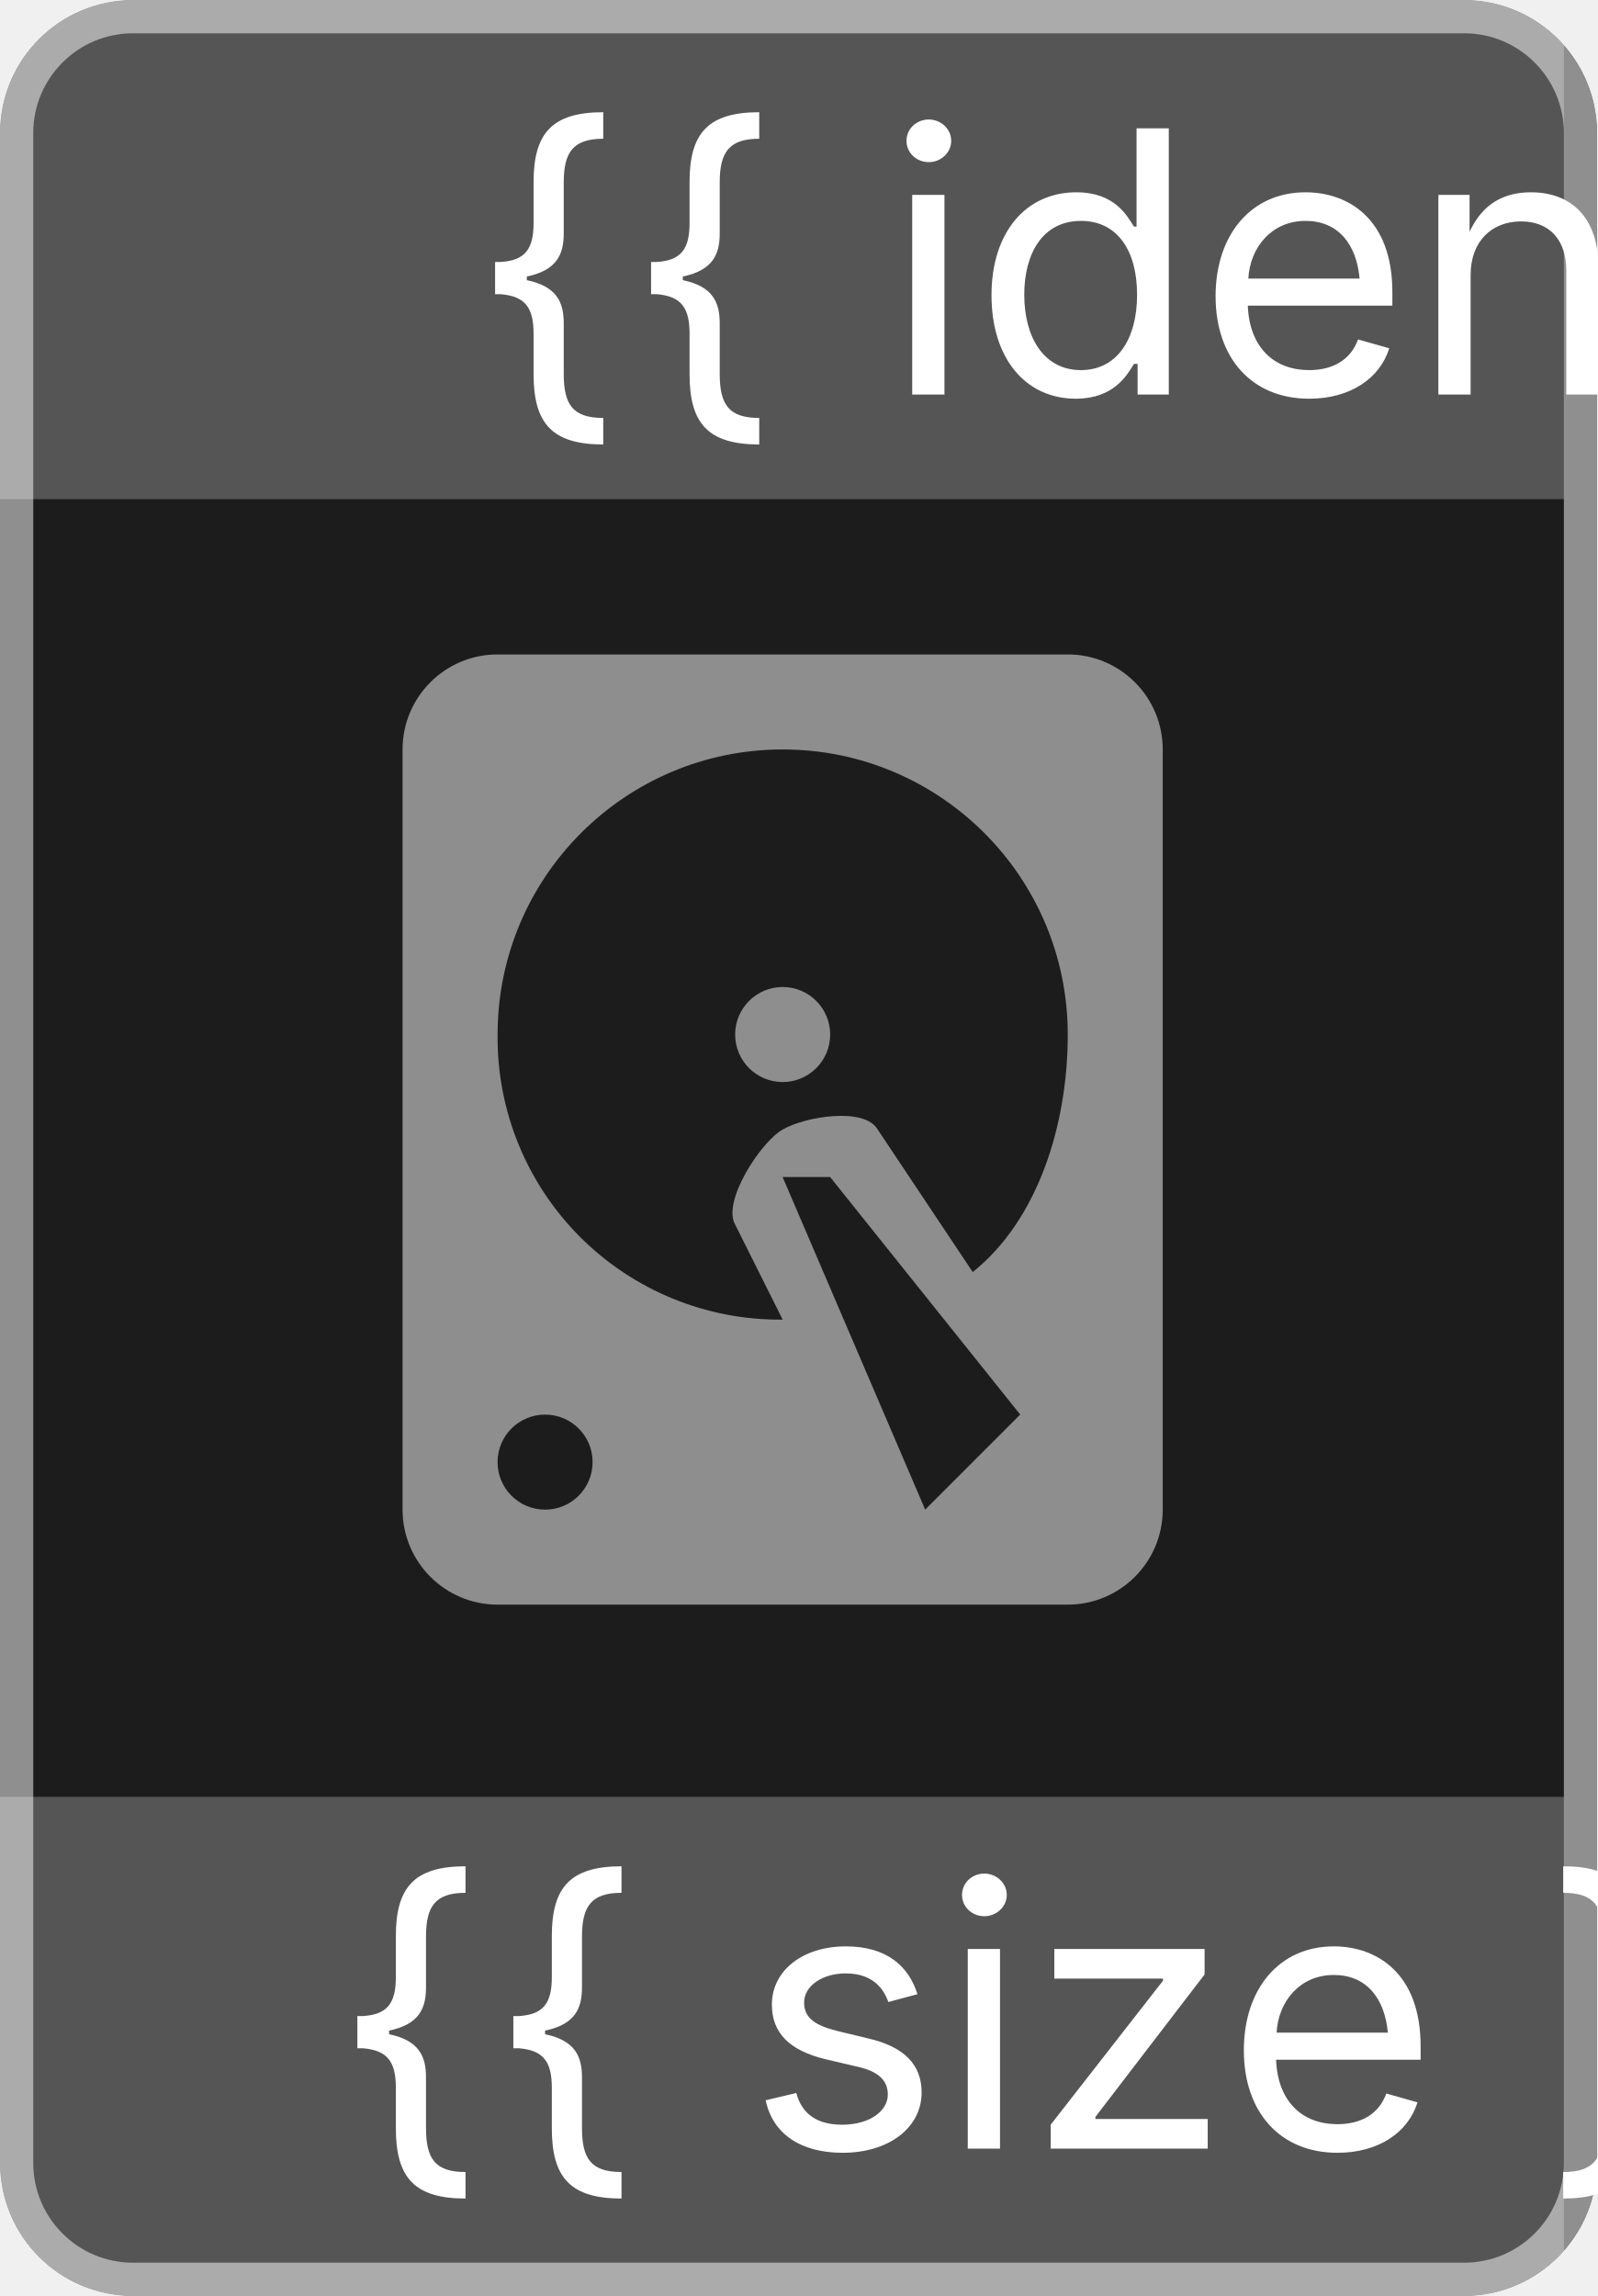
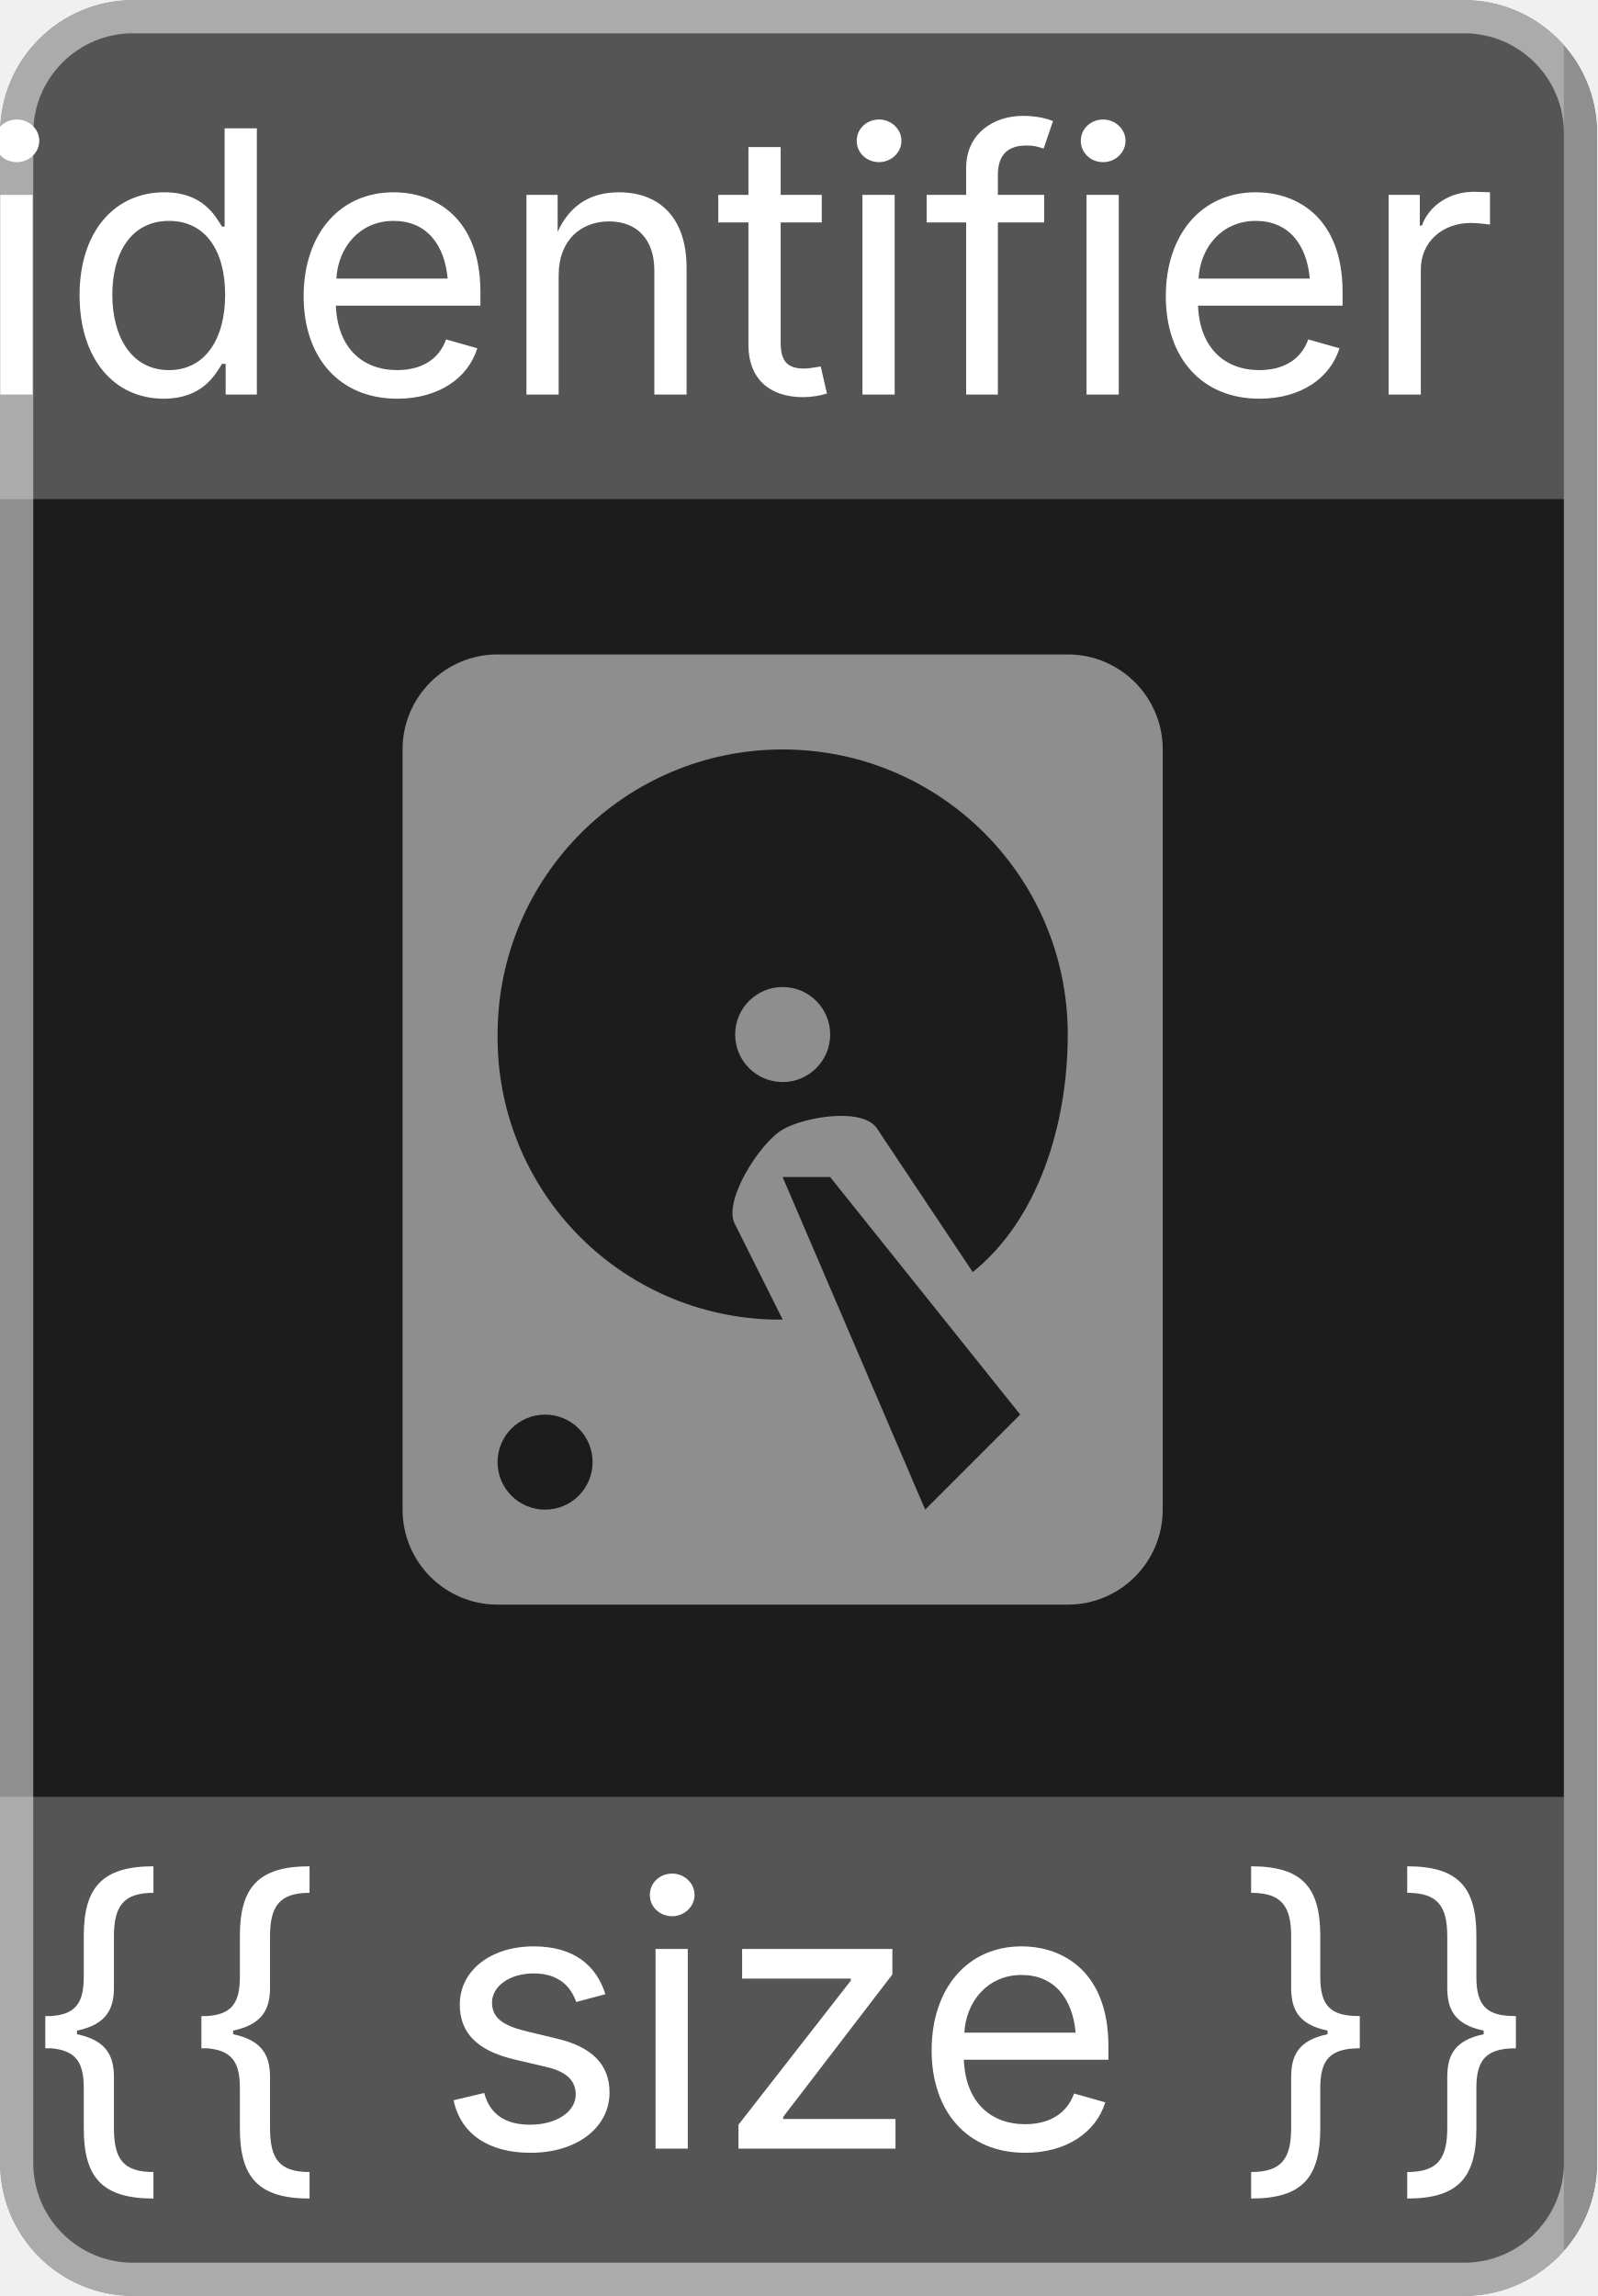
<svg xmlns="http://www.w3.org/2000/svg" id="Disk_Icon_Mini" data-name="Disk Icon Mini" width="48" height="69" viewBox="0 0 48 69">
  <defs>
    <clipPath id="clip-path">
      <rect id="Mask_Rounded_Corners" data-name="Mask Rounded Corners" width="48" height="69" rx="4" transform="translate(-0.039)" fill="none" stroke="#414141" stroke-width="1" />
    </clipPath>
    <filter id="BG_Fill" x="-9" y="-6" width="66" height="87" filterUnits="userSpaceOnUse">
      <feOffset dy="3" input="SourceAlpha" />
      <feGaussianBlur stdDeviation="3" result="blur" />
      <feFlood flood-opacity="0.161" />
      <feComposite operator="in" in2="blur" />
      <feComposite in="SourceGraphic" />
    </filter>
  </defs>
  <g id="Normal" transform="translate(-1)">
    <g id="BG_Masks" data-name="BG Masks" transform="translate(1.039)" clip-path="url(#clip-path)">
      <g transform="matrix(1, 0, 0, 1, -0.04, 0)" filter="url(#BG_Fill)">
        <g id="BG_Fill-2" data-name="BG Fill" fill="#1e1e1e" stroke="#8f8f8f" stroke-width="1">
          <rect width="48" height="69" rx="4" stroke="none" />
          <rect x="0.5" y="0.5" width="47" height="68" rx="3.5" fill="none" />
        </g>
      </g>
      <rect id="BG_Top" data-name="BG Top" width="47" height="15" transform="translate(-0.039)" fill="rgba(255,255,255,0.5)" opacity="0.5" />
      <rect id="BG_Bottom" data-name="BG Bottom" width="47" height="15" transform="translate(-0.039 54)" fill="rgba(255,255,255,0.5)" opacity="0.5" />
    </g>
    <g id="harddisk" transform="translate(9 14.345)" opacity="0.5">
      <path id="harddisk-2" data-name="harddisk" d="M6.856,2H23.989a2.856,2.856,0,0,1,2.856,2.856V27.7a2.856,2.856,0,0,1-2.856,2.856H6.856A2.856,2.856,0,0,1,4,27.7V4.856A2.856,2.856,0,0,1,6.856,2Zm8.567,2.856a8.567,8.567,0,0,0-8.567,8.567,8.474,8.474,0,0,0,8.567,8.567l-1.428-2.856c-.394-.683.745-2.461,1.428-2.856h0c.683-.394,2.461-.683,2.856,0l2.856,4.283c1.963-1.57,2.856-4.43,2.856-7.139A8.567,8.567,0,0,0,15.422,4.856Zm0,7.139a1.428,1.428,0,1,1-1.428,1.428A1.428,1.428,0,0,1,15.422,11.995ZM8.283,24.845a1.428,1.428,0,1,0,1.428,1.428A1.428,1.428,0,0,0,8.283,24.845Zm7.139-7.139L19.706,27.7l2.856-2.856L16.85,17.706Z" transform="translate(0.098 3.322)" fill="#fff" />
    </g>
    <g id="Labels" transform="translate(11.451 1.857)" opacity="0.998">
-       <text id="disk-size" data-name="size" transform="translate(13 62.714)" fill="#fff" font-size="11" font-family="Inter">
-         <tspan x="-13.492" y="0">{{ size }}</tspan>
+       <text id="disk-size" data-name="size" transform="translate(13 62.714)" fill="#fff" font-size="11" font-family="Inter" style="text-anchor: middle">
+         <tspan x="0" y="0">{{ size }}</tspan>
      </text>
-       <text id="disk-identifier" transform="translate(11.647 10)" fill="#fff" font-size="11" font-family="Inter">
-         <tspan x="-8" y="0">{{ identifier }}</tspan>
+       <text id="disk-identifier" transform="translate(11.647 10)" fill="#fff" font-size="11" font-family="Inter" style="text-anchor: middle">
+         <tspan x="0" y="0">{{ identifier }}</tspan>
      </text>
    </g>
  </g>
</svg>
